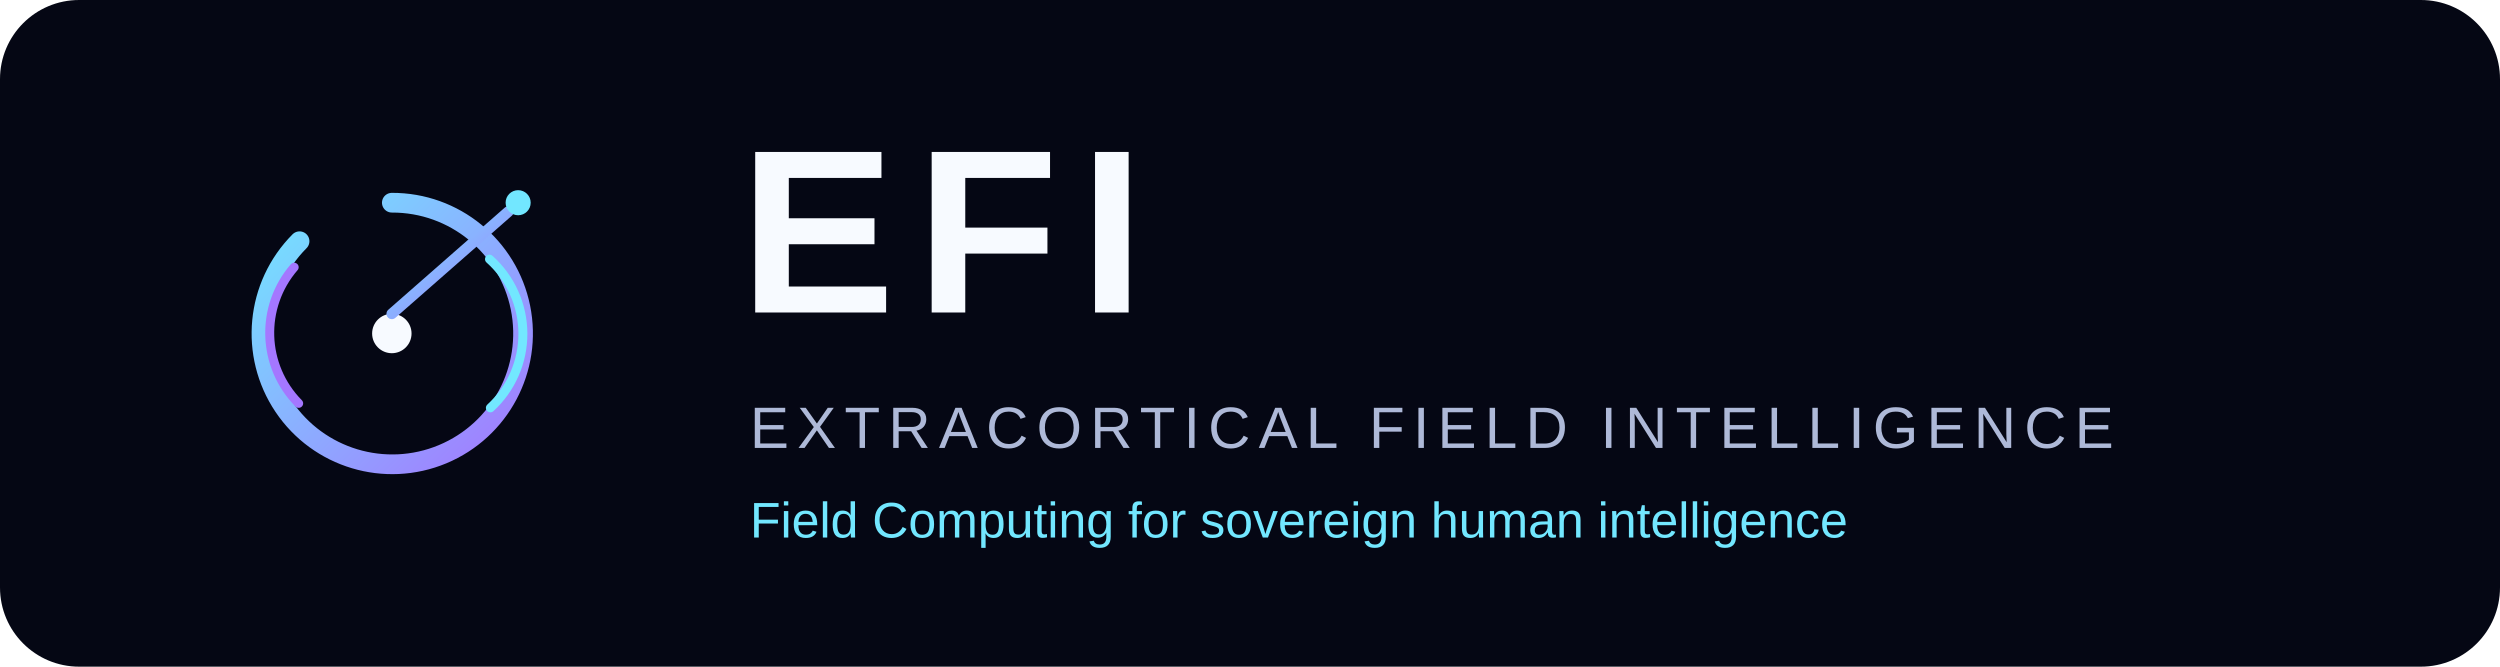
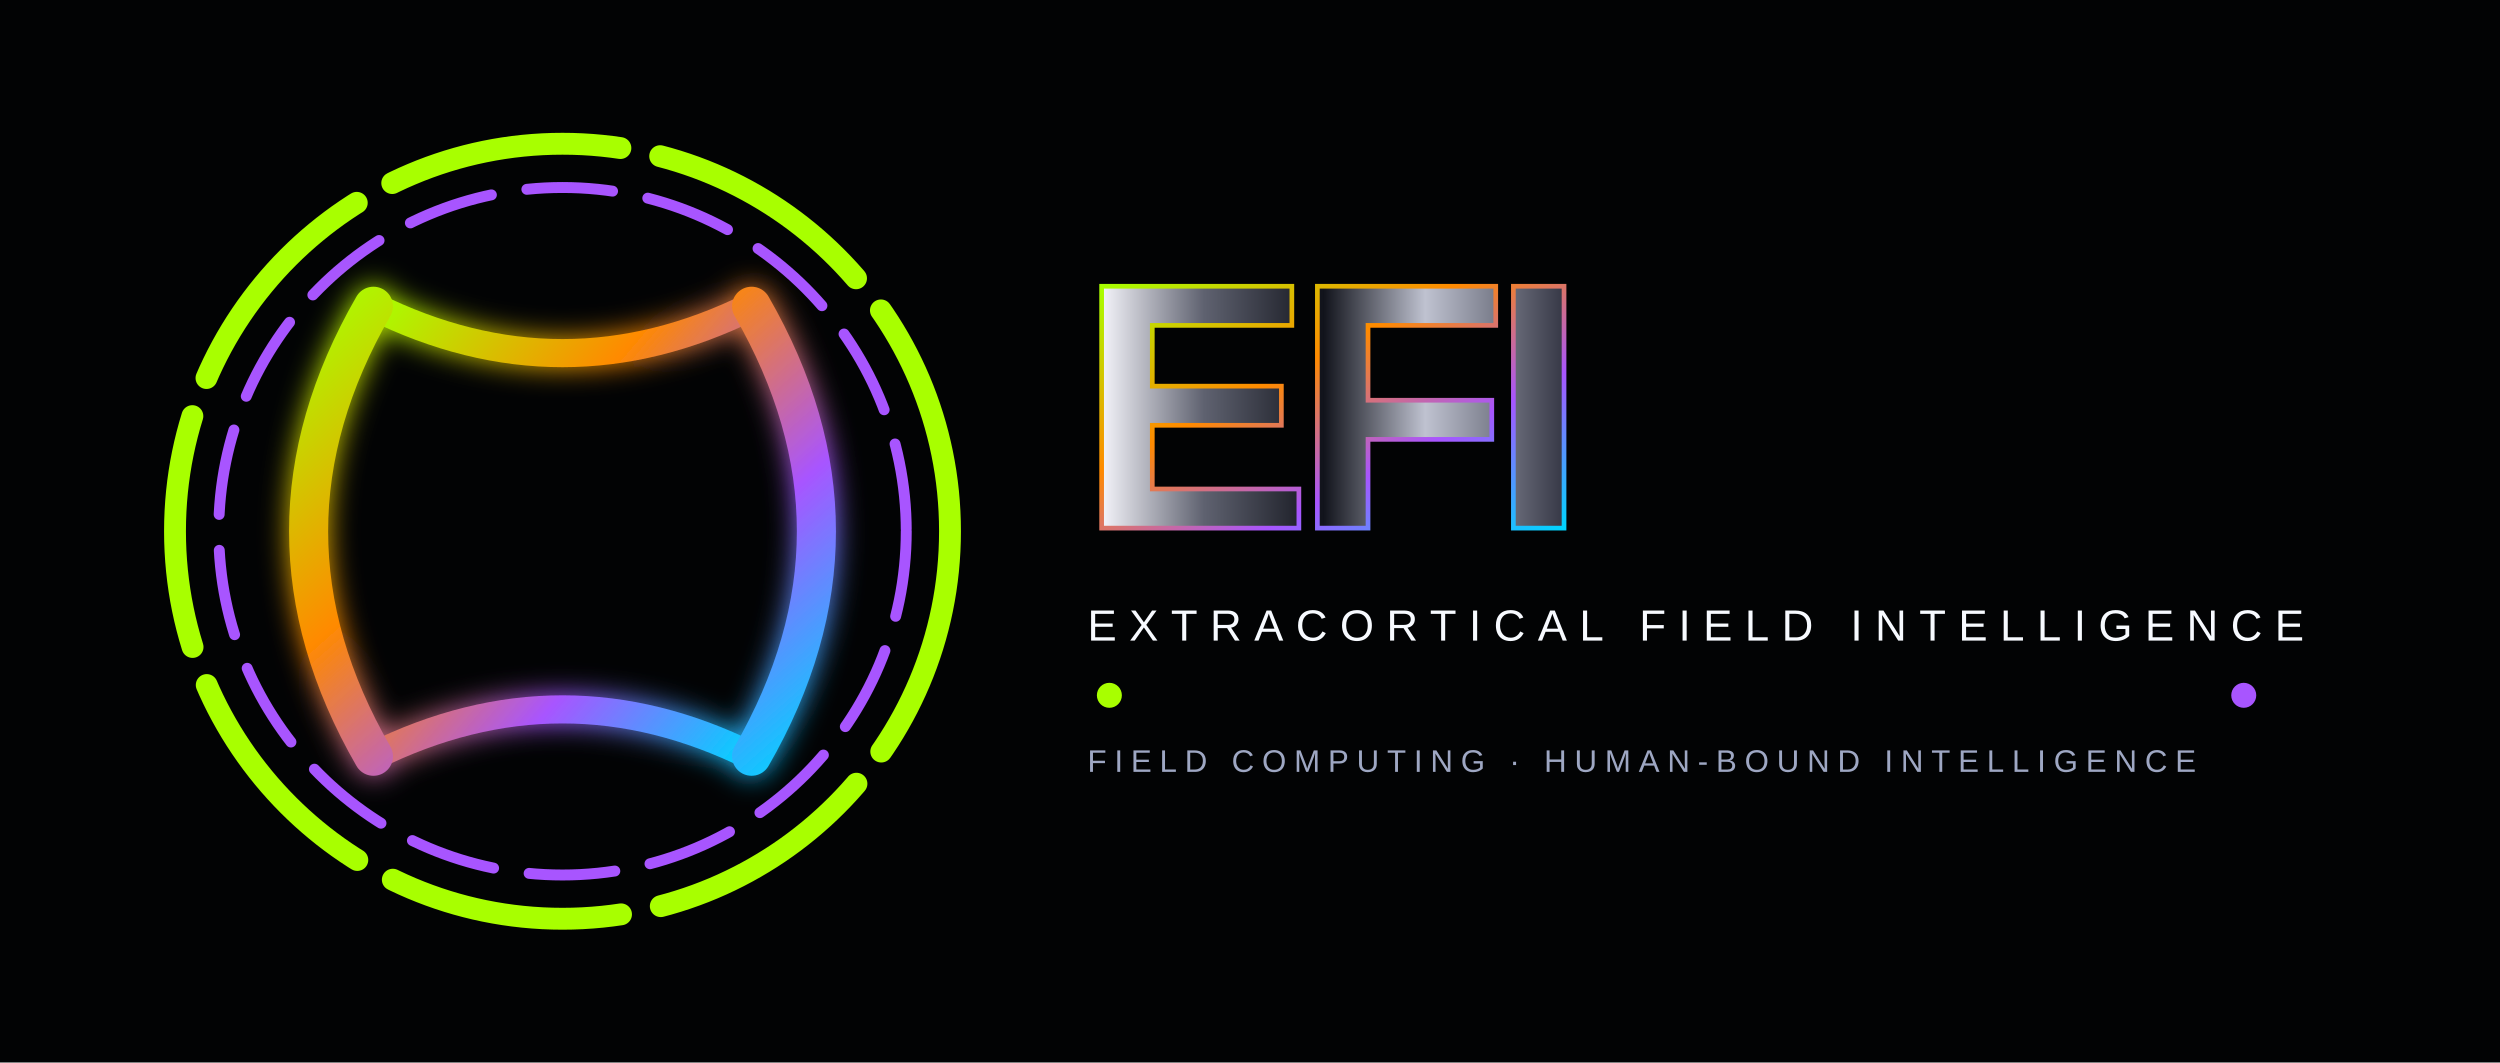
- <svg xmlns="http://www.w3.org/2000/svg" width="1200" height="320" viewBox="0 0 1200 320" role="img" aria-labelledby="title desc">
+ <svg xmlns="http://www.w3.org/2000/svg" width="1600" height="680" viewBox="0 0 1600 680" role="img" aria-labelledby="t">
  <defs>
    <linearGradient id="g" x1="0" y1="0" x2="1" y2="1">
-       <stop stop-color="#72E7FF" />
-       <stop offset="1" stop-color="#A477FF" />
+       <stop stop-color="#A8FF00" />
+       <stop offset=".38" stop-color="#FF8A00" />
+       <stop offset=".68" stop-color="#A855FF" />
+       <stop offset="1" stop-color="#00D4FF" />
    </linearGradient>
-     <radialGradient id="bg" cx="50%" cy="45%" r="75%">
-       <stop stop-color="#121B3A" />
-       <stop offset="1" stop-color="#050714" />
-     </radialGradient>
-     <filter id="glow">
-       <feGaussianBlur stdDeviation="8" result="b" />
+     <linearGradient id="m">
+       <stop stop-color="#F4F4FA" />
+       <stop offset=".22" stop-color="#5F6270" />
+       <stop offset=".48" stop-color="#11131B" />
+       <stop offset=".7" stop-color="#BFC2D0" />
+       <stop offset="1" stop-color="#363846" />
+     </linearGradient>
+     <filter id="glow" x="-50%" y="-50%" width="200%" height="200%">
+       <feGaussianBlur stdDeviation="9" result="b" />
      <feMerge>
        <feMergeNode in="b" />
        <feMergeNode in="SourceGraphic" />
      </feMerge>
    </filter>
  </defs>
-   <rect width="1200" height="320" rx="38" fill="#050714" />
-   <g transform="translate(78 50) scale(.43)" fill="none" stroke-linecap="round" stroke-linejoin="round">
-     <circle cx="256" cy="256" r="22" fill="#F7FAFF" stroke="none" />
-     <path d="M256 110a146 146 0 1 1-103 43" stroke="url(#g)" stroke-width="22" />
-     <path d="M365 173a112 112 0 0 1 1 166" stroke="#72E7FF" stroke-width="10" />
-     <path d="M152 334a112 112 0 0 1-5-152" stroke="#A477FF" stroke-width="10" />
-     <path d="M256 234L386 120" stroke="url(#g)" stroke-width="12" />
-     <circle cx="397" cy="110" r="14" fill="#72E7FF" stroke="none" />
+   <rect width="1600" height="680" fill="#020304" />
+   <g transform="translate(360 340)" fill="none" stroke-linecap="round">
+     <circle r="248" stroke="#A8FF00" stroke-width="14" stroke-dasharray="150 26" />
+     <circle r="220" stroke="#A855FF" stroke-width="7" stroke-dasharray="55 23" />
+     <g stroke="url(#g)" filter="url(#glow)">
+       <path d="M0-194V194" stroke-width="20" />
+       <path d="M-121-144Q0-84 121-144M-121 144Q0 84 121 144" stroke-width="18" />
+       <path d="M-121-144Q-204 0-121 144M121-144Q204 0 121 144" stroke-width="25" />
+     </g>
  </g>
-   <text x="355" y="150" fill="#F7FAFF" font-family="Segoe UI,Arial,sans-serif" font-size="112" font-weight="800" letter-spacing="10">EFI</text>
-   <text x="360" y="215" fill="#AEB9D8" font-family="Segoe UI,Arial,sans-serif" font-size="28" letter-spacing="4">EXTRACORTICAL FIELD INTELLIGENCE</text>
-   <text x="360" y="258" fill="#72E7FF" font-family="Segoe UI,Arial,sans-serif" font-size="24">Field Computing for sovereign human intelligence</text>
+   <g font-family="Segoe UI,Arial,sans-serif">
+     <text x="690" y="338" fill="url(#m)" stroke="url(#g)" stroke-width="3" font-size="225" font-weight="900" letter-spacing="-12">EFI</text>
+     <text x="696" y="410" fill="#F7FAFF" font-size="28" letter-spacing="8">EXTRACORTICAL FIELD INTELLIGENCE</text>
+     <path d="M696 445H1450" stroke="url(#g)" stroke-width="3" />
+     <circle cx="710" cy="445" r="8" fill="#A8FF00" />
+     <circle cx="1436" cy="445" r="8" fill="#A855FF" />
+     <text x="696" y="494" fill="#9EA7C3" font-size="20" letter-spacing="5">FIELD COMPUTING · HUMAN-BOUND INTELLIGENCE</text>
+   </g>
</svg>
